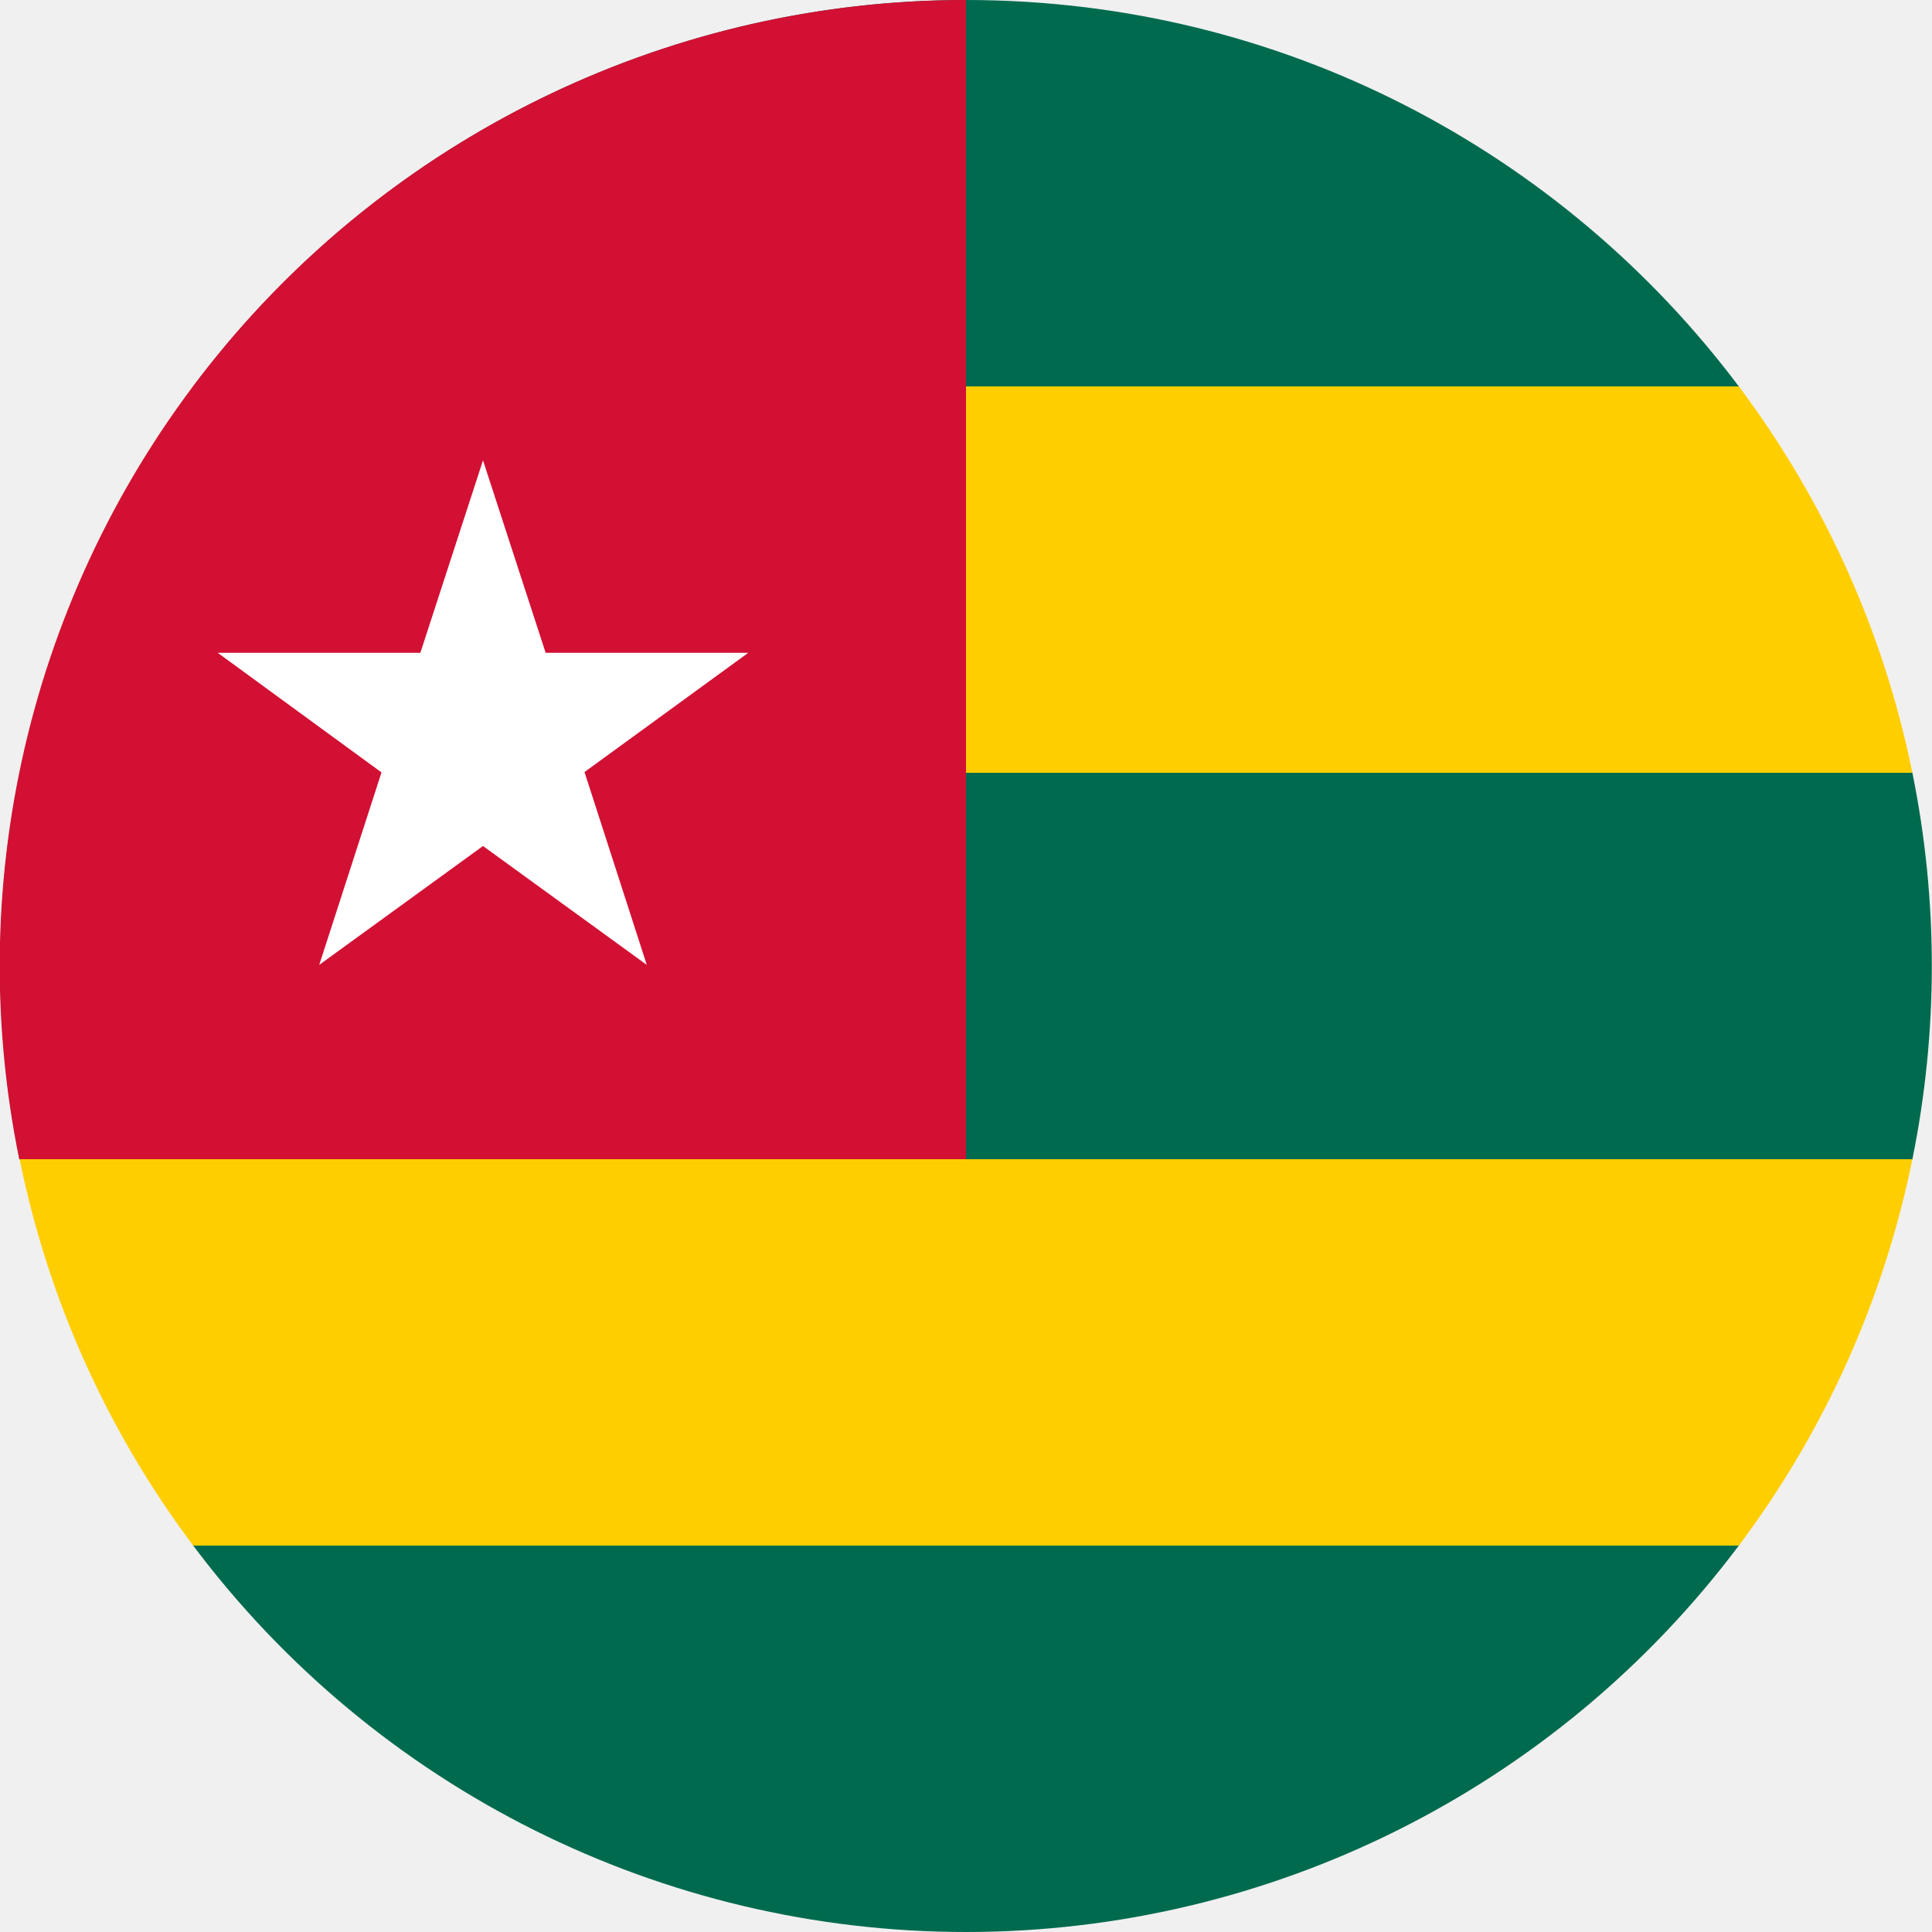
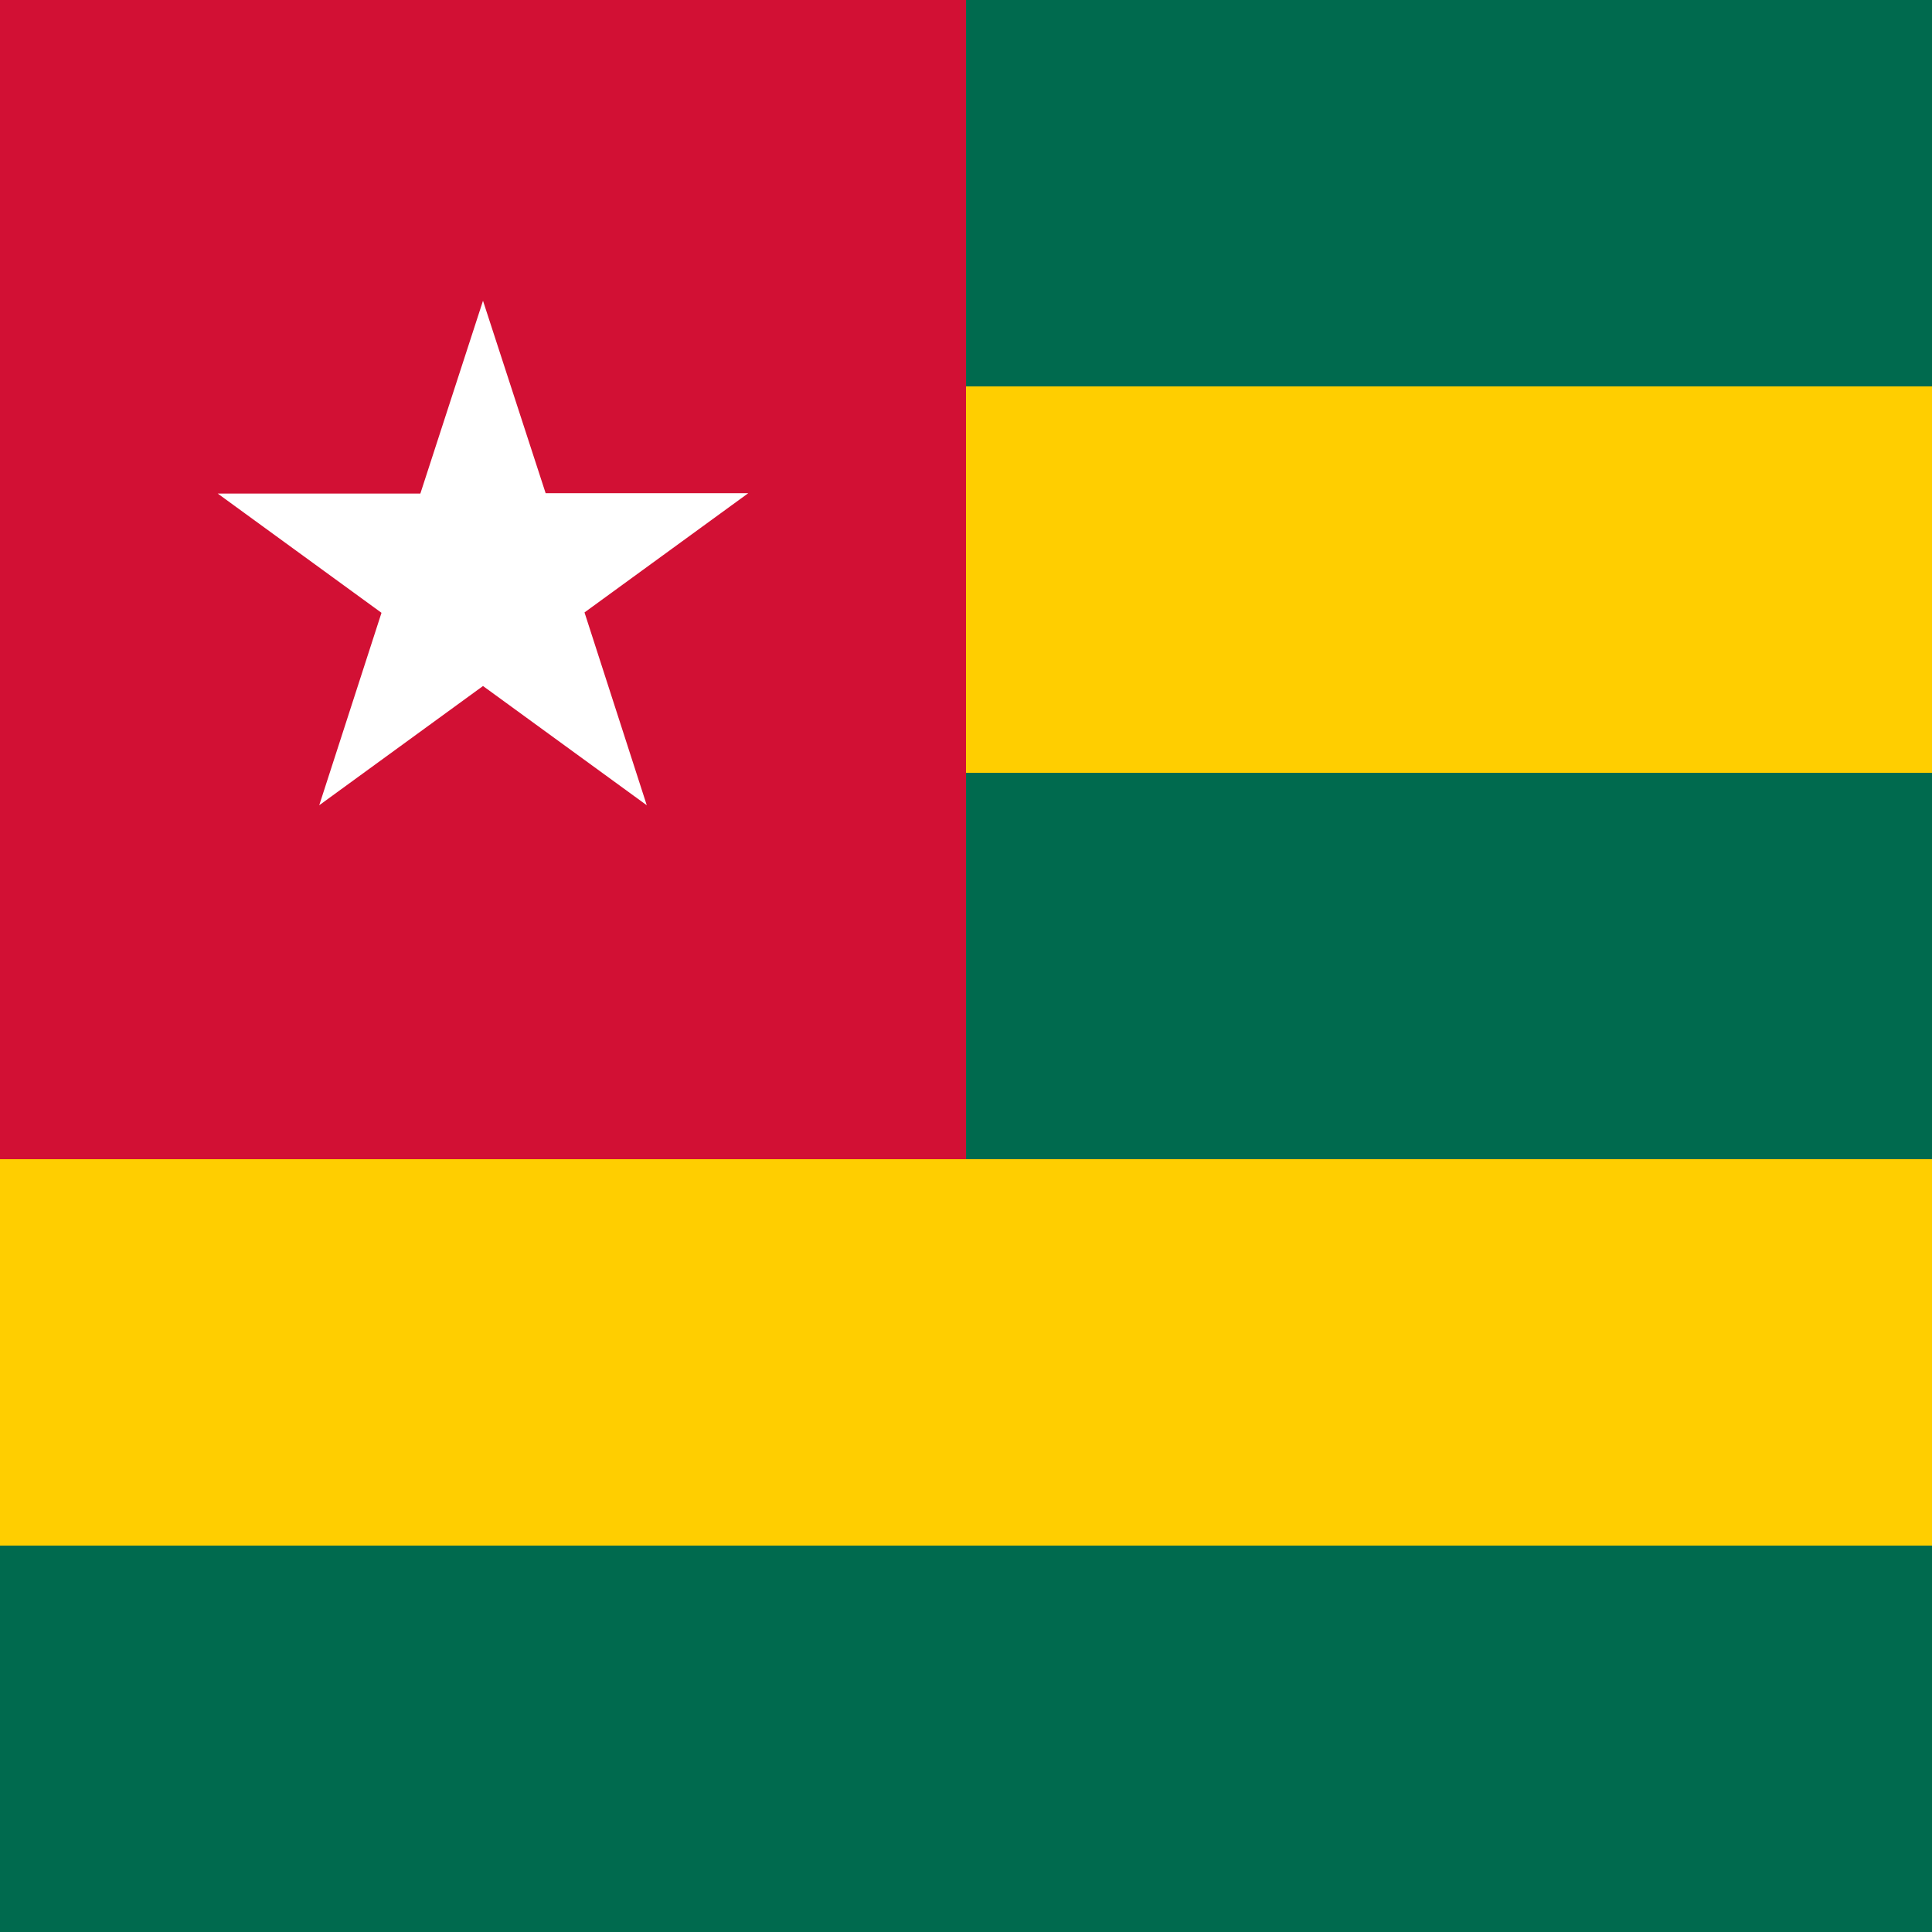
<svg xmlns="http://www.w3.org/2000/svg" width="512" height="512" viewBox="0 0 512 512">
  <defs>
    <clipPath id="r">
      <rect width="512" height="512" />
    </clipPath>
  </defs>
  <g clip-path="url(#r)">
-     <path fill="#006A4E" d="M256 0c83.8 0 158.1 40.2 204.8 102.4l46 102.4a257 257 0 0 1 0 102.4l-46 102.4A256 256 0 0 1 256 512 256 256 0 0 1 51.2 409.6l-46-102.4a257 257 0 0 1 0-102.4l46-102.4A256 256 0 0 1 256 0" />
-     <path fill="#FFCE00" d="M460.8 102.4a255 255 0 0 1 46 102.4H5.2a255 255 0 0 1 46-102.4zm0 307.2a255 255 0 0 0 46-102.4H5.2a255 255 0 0 0 46 102.4z" />
-     <path fill="#D21034" fill-rule="evenodd" d="M5.1 307.2A256 256 0 0 1 256 0v307.2z" clip-rule="evenodd" />
-     <path fill="#FFFFFF" d="m128 122 16.6 51h53.7l-43.4 31.6 16.5 51.1-43.4-31.5-43.4 31.5 16.5-51L57.7 173h53.7z" />
+     <path fill="#FFCE00" d="M0 0h512v512H0z" />
+     <path fill="#006A4E" d="M0 0h512v102.4H0zm0 204.8h512v102.4H0zm0 204.8h512V512H0z" />
+     <path fill="#D21034" d="M0 0h256v307.2H0z" />
+     <path fill="#FFFFFF" d="m128 79.7 16.6 51h53.7l-43.4 31.6 16.5 51.1-43.4-31.6-43.4 31.6 16.5-51-43.4-31.6h53.7z" />
  </g>
</svg>
